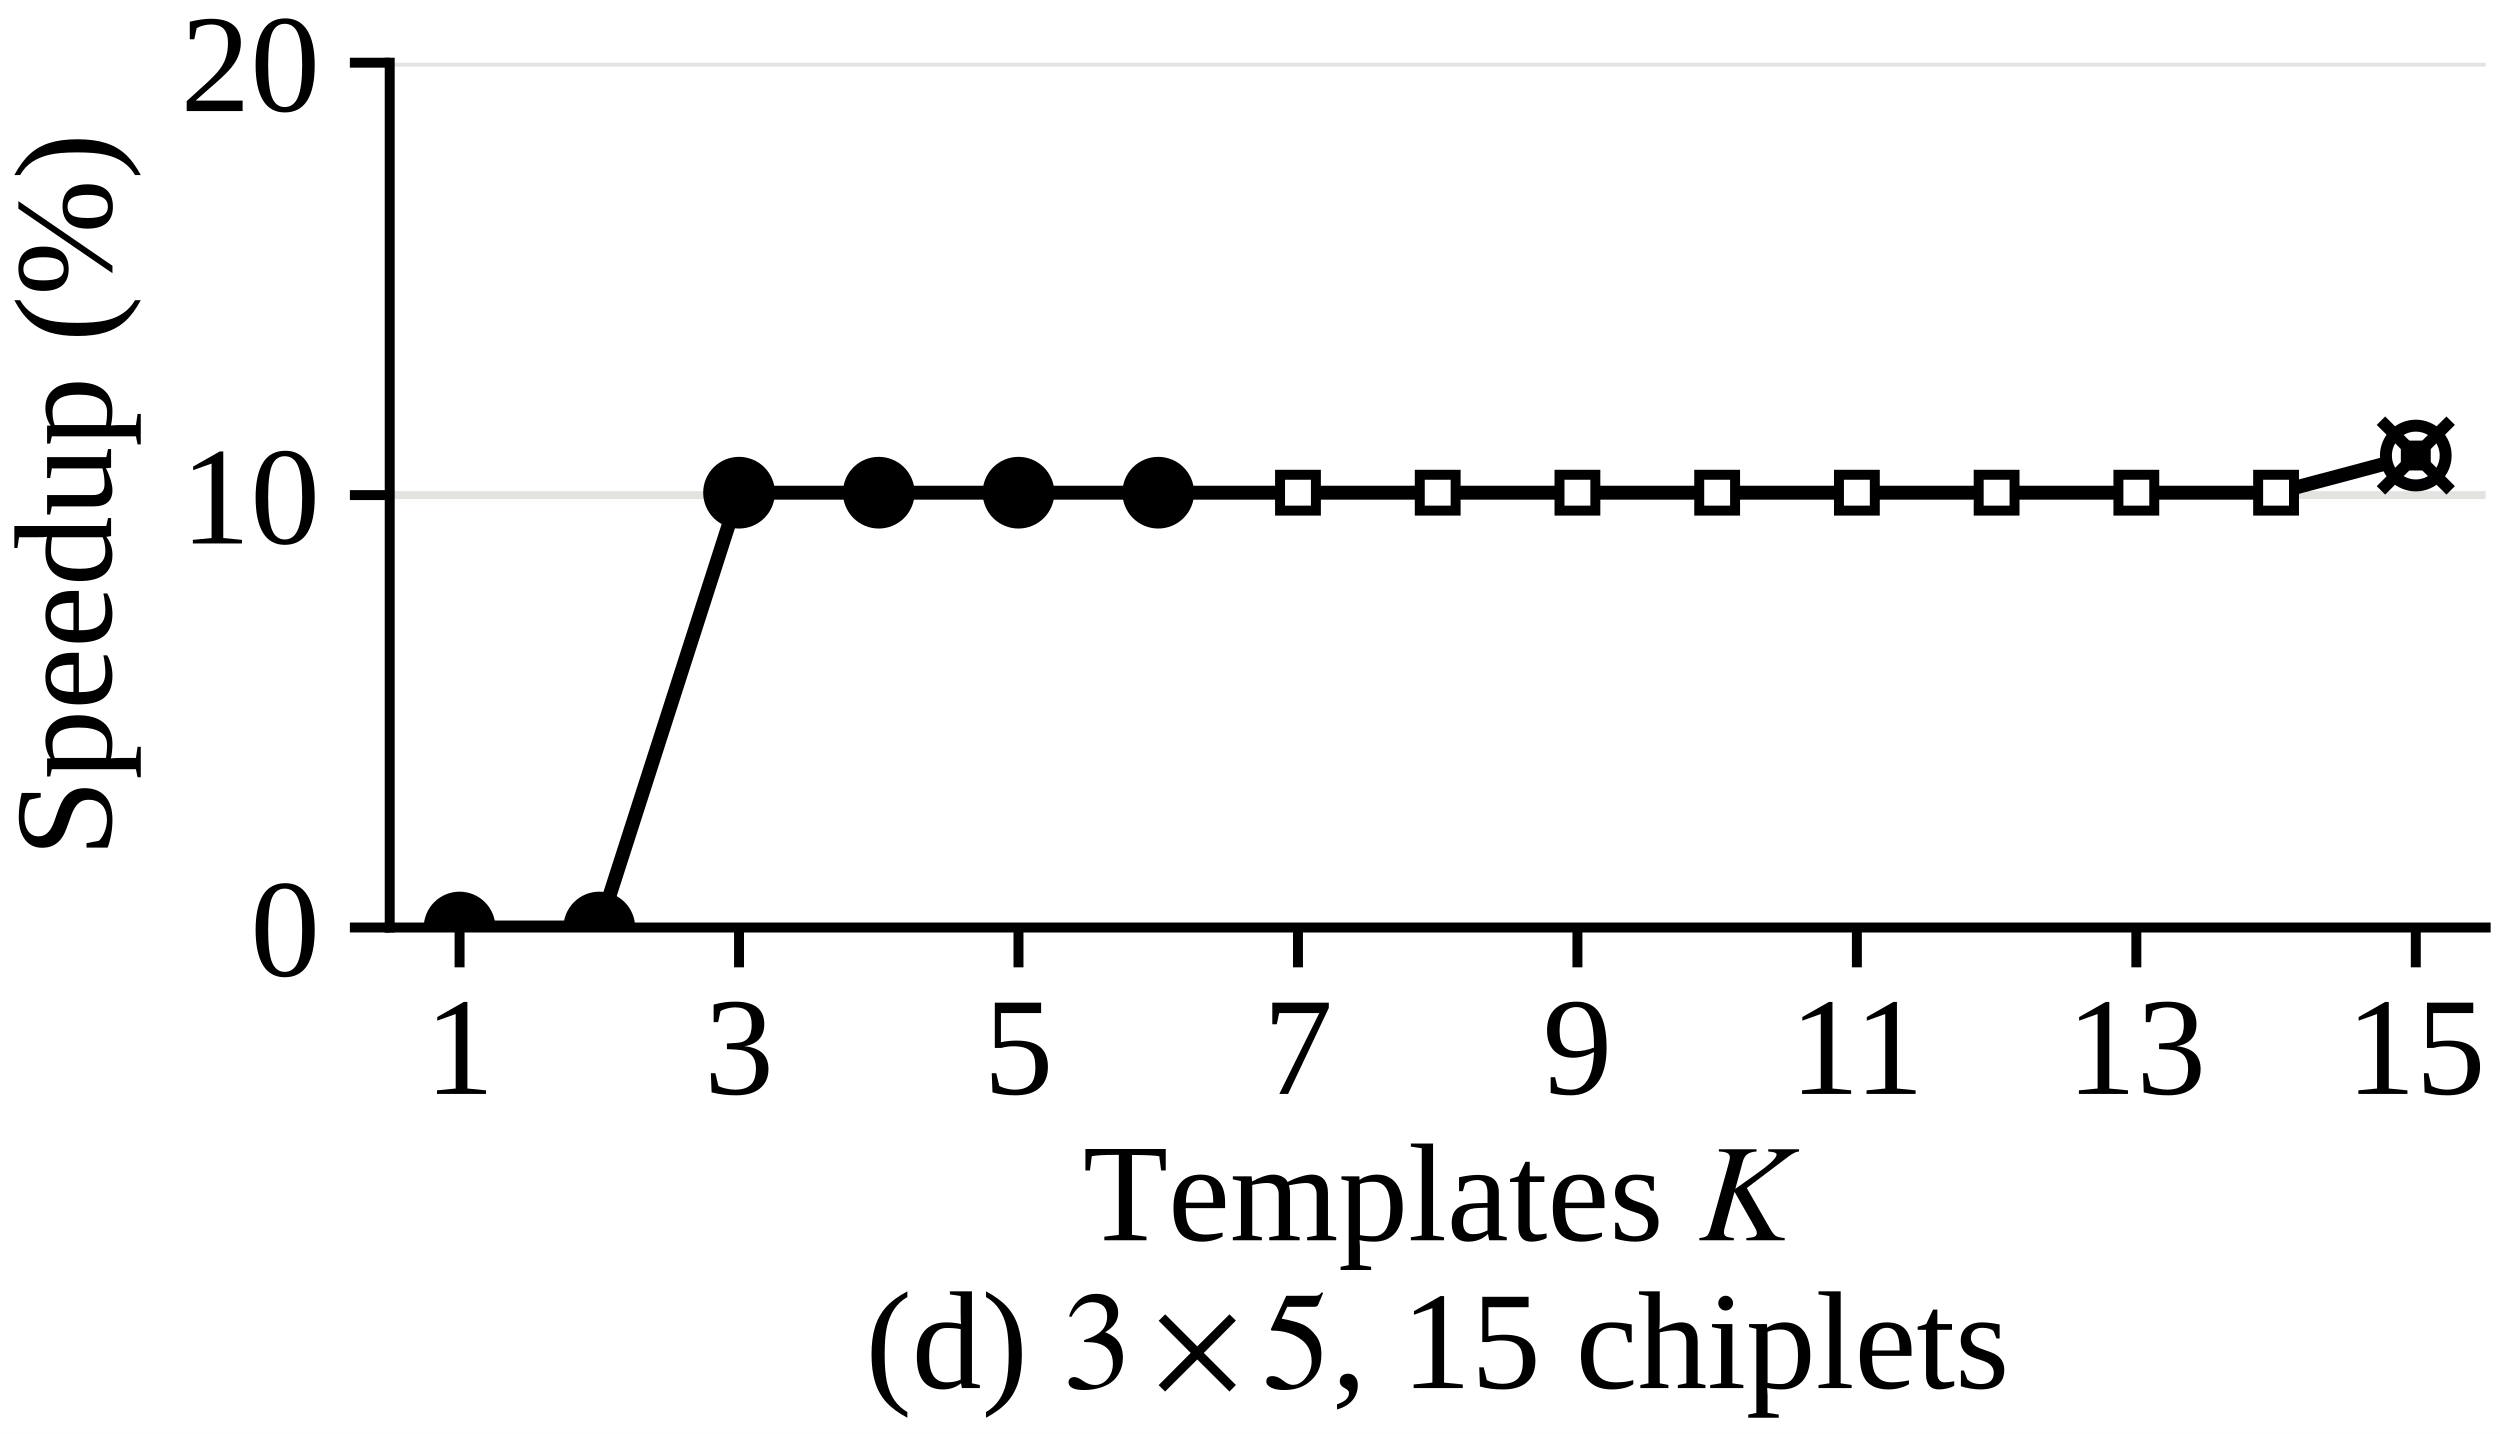
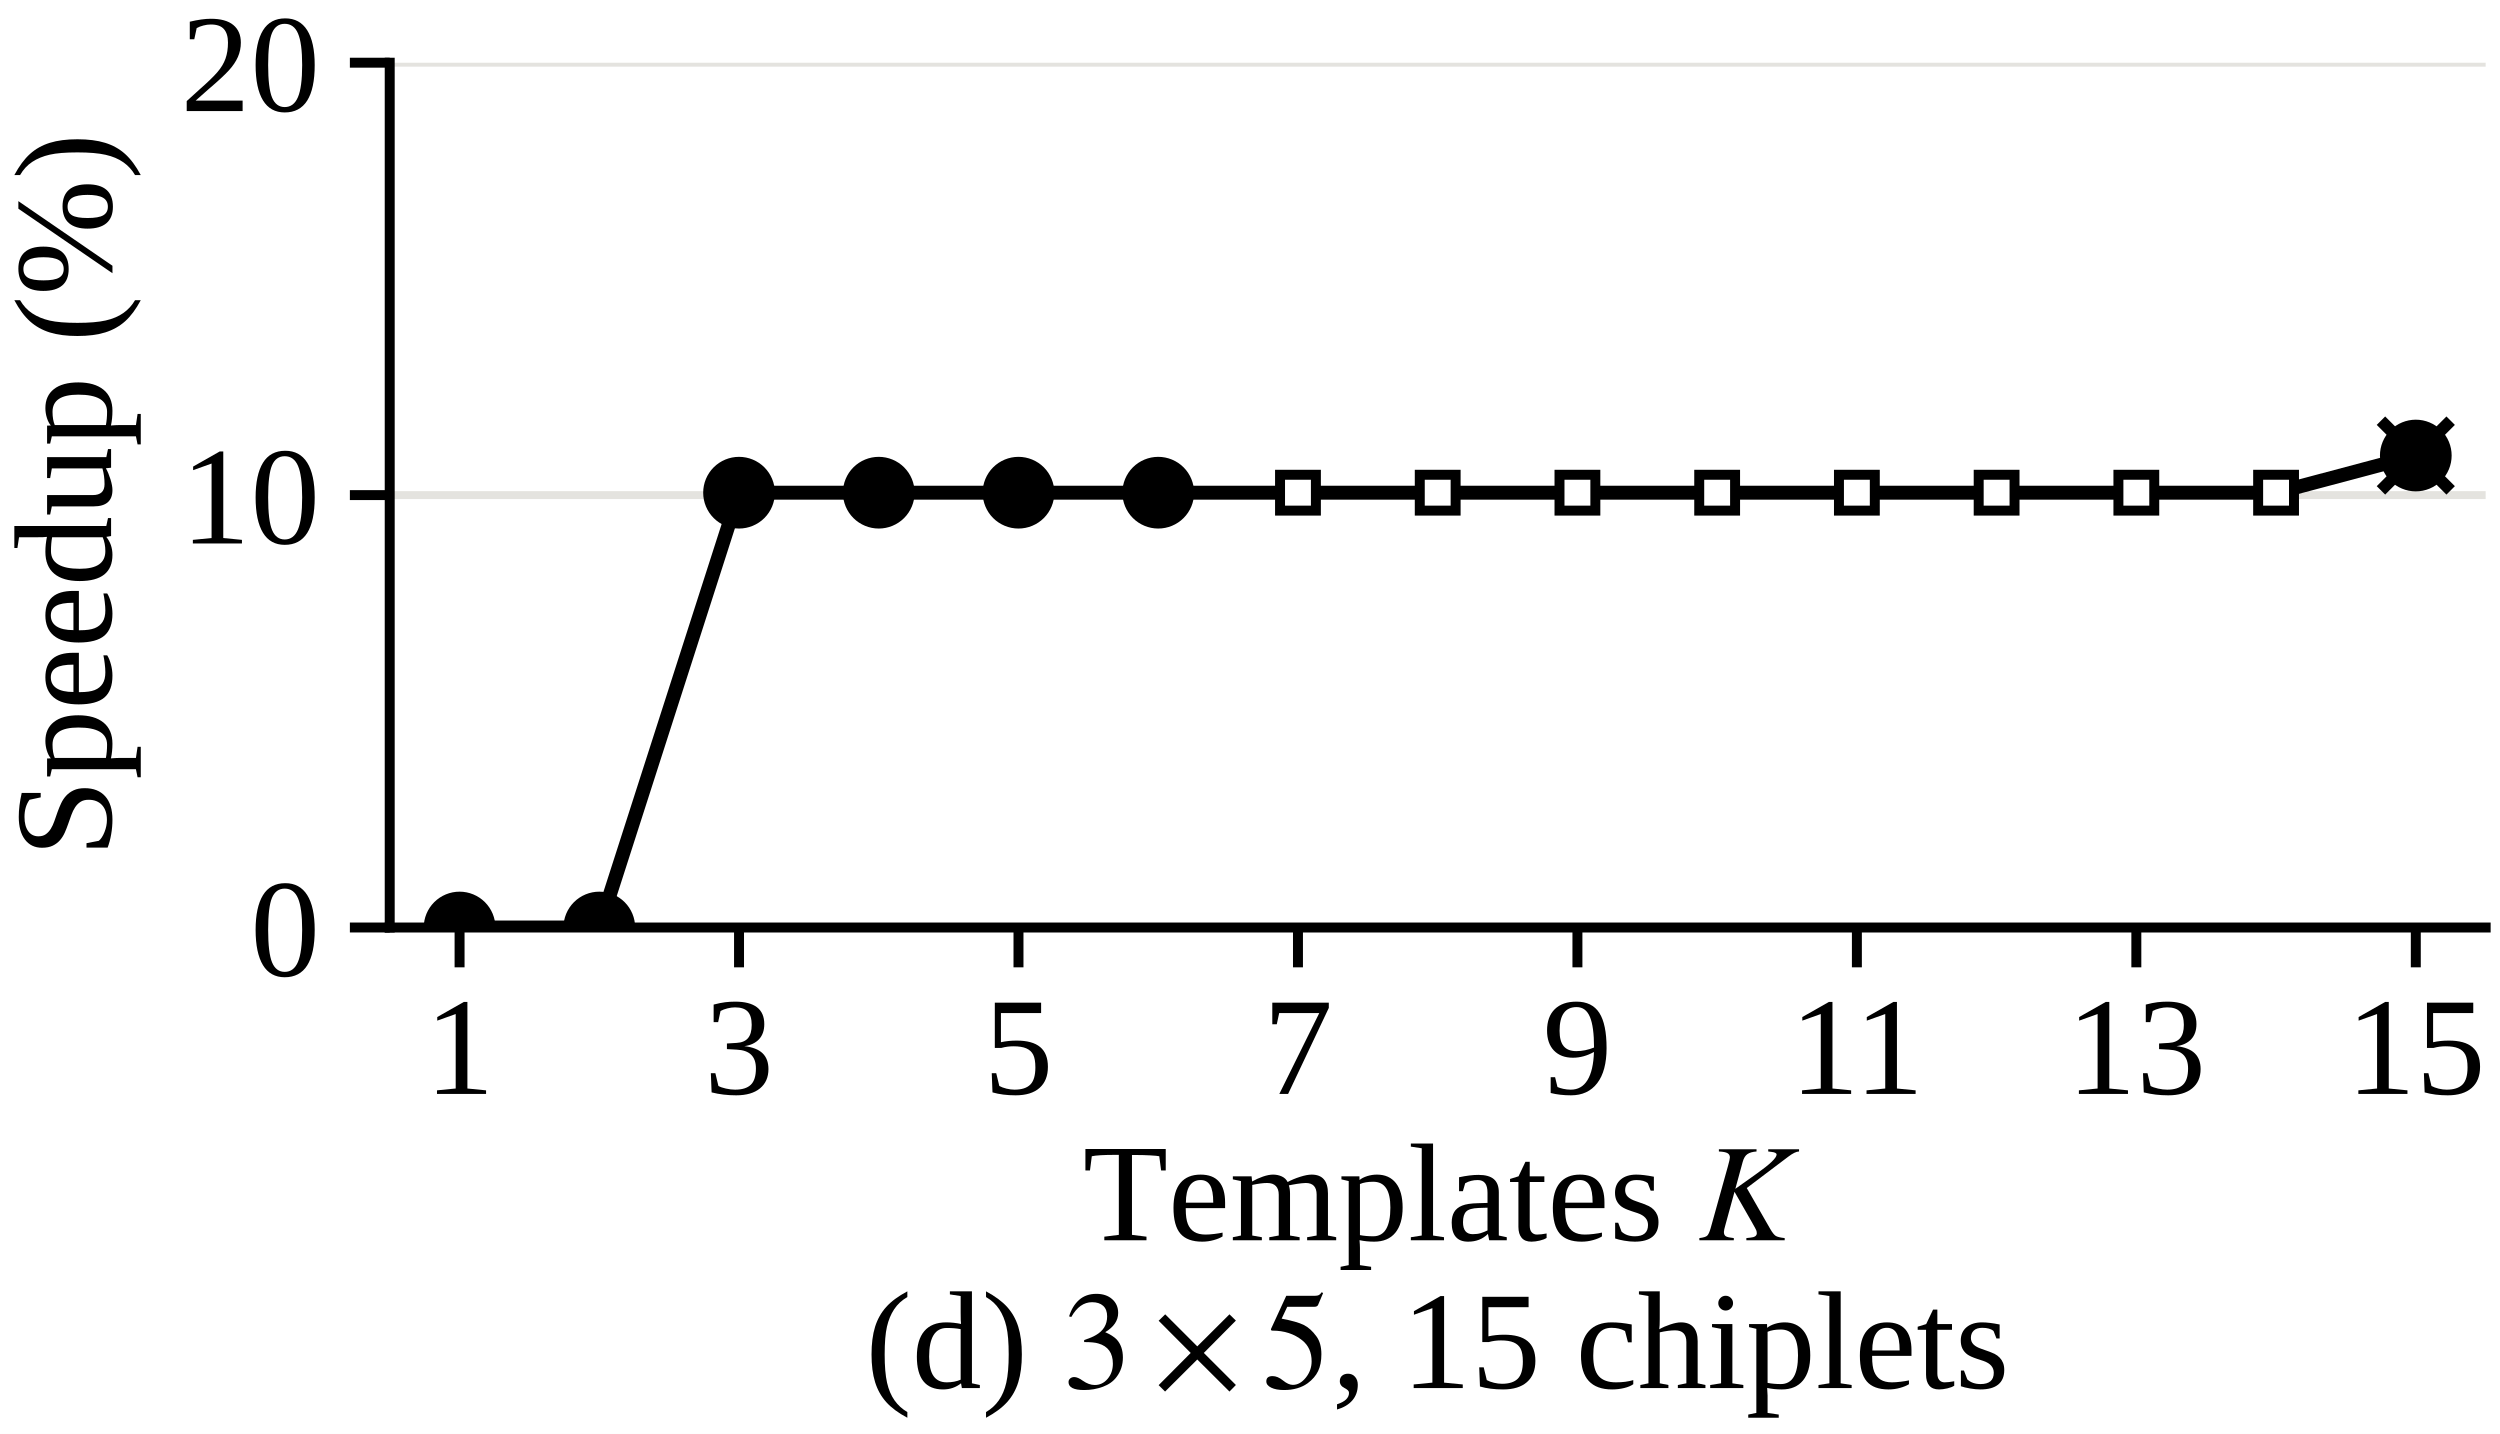
<svg xmlns="http://www.w3.org/2000/svg" xmlns:xlink="http://www.w3.org/1999/xlink" width="125.529pt" height="72pt" viewBox="0 0 125.529 72" version="1.1">
  <defs>
    <style type="text/css">*{stroke-linejoin: round; stroke-linecap: butt}</style>
  </defs>
  <g id="figure_1">
    <g id="patch_1">
      <path d="M 0 72  L 125.529 72  L 125.529 0  L 0 0  z " style="fill: #ffffff" />
    </g>
    <g id="axes_1">
      <g id="patch_2">
        <path d="M 19.568 46.572  L 124.809 46.572  L 124.809 3.149  L 19.568 3.149  z " style="fill: #ffffff" />
      </g>
      <g id="matplotlib.axis_1">
        <g id="xtick_1">
          <g id="line2d_1">
            <defs>
-               <path id="mc2c43d0fb6" d="M 0 0  L 0 2  " style="stroke: #000000; stroke-width: 0.5" />
-             </defs>
-             <g>
-               <use xlink:href="#mc2c43d0fb6" x="23.076" y="46.572" style="stroke: #000000; stroke-width: 0.5" />
+               <path id="m91c47924d1" d="M 0 0  L 0 2  " style="stroke: #000000; stroke-width: 0.5" />
+             </defs>
+             <g>
+               <use xlink:href="#m91c47924d1" x="23.076" y="46.572" style="stroke: #000000; stroke-width: 0.5" />
            </g>
          </g>
          <g id="text_1">
            <g transform="translate(21.32616 54.92922) scale(0.07 -0.07)">
              <defs>
                <path id="LiberationSerif-31" d="M 1959 250  L 2816 166  L 2816 0  L 563 0  L 563 166  L 1422 250  L 1422 3669  L 575 3366  L 575 3531  L 1797 4225  L 1959 4225  L 1959 250  z " transform="scale(0.015625)" />
              </defs>
              <use xlink:href="#LiberationSerif-31" />
            </g>
          </g>
        </g>
        <g id="xtick_2">
          <g id="line2d_2">
            <g>
-               <use xlink:href="#mc2c43d0fb6" x="37.108" y="46.572" style="stroke: #000000; stroke-width: 0.5" />
+               <use xlink:href="#m91c47924d1" x="37.108" y="46.572" style="stroke: #000000; stroke-width: 0.5" />
            </g>
          </g>
          <g id="text_2">
            <g transform="translate(35.35831 54.92922) scale(0.07 -0.07)">
              <defs>
                <path id="LiberationSerif-33" d="M 2950 1141  Q 2950 575 2562 256  Q 2175 -63 1466 -63  Q 872 -63 341 72  L 306 953  L 513 953  L 653 366  Q 775 297 998 247  Q 1222 197 1416 197  Q 1906 197 2140 422  Q 2375 647 2375 1172  Q 2375 1584 2159 1798  Q 1944 2013 1491 2034  L 1044 2059  L 1044 2316  L 1491 2344  Q 1844 2363 2012 2563  Q 2181 2763 2181 3169  Q 2181 3591 1998 3783  Q 1816 3975 1416 3975  Q 1250 3975 1069 3929  Q 888 3884 750 3809  L 641 3297  L 434 3297  L 434 4103  Q 744 4184 969 4211  Q 1194 4238 1416 4238  Q 2759 4238 2759 3206  Q 2759 2772 2520 2514  Q 2281 2256 1844 2194  Q 2413 2128 2681 1867  Q 2950 1606 2950 1141  z " transform="scale(0.015625)" />
              </defs>
              <use xlink:href="#LiberationSerif-33" />
            </g>
          </g>
        </g>
        <g id="xtick_3">
          <g id="line2d_3">
            <g>
-               <use xlink:href="#mc2c43d0fb6" x="51.14" y="46.572" style="stroke: #000000; stroke-width: 0.5" />
+               <use xlink:href="#m91c47924d1" x="51.14" y="46.572" style="stroke: #000000; stroke-width: 0.5" />
            </g>
          </g>
          <g id="text_3">
            <g transform="translate(49.39047 54.92922) scale(0.07 -0.07)">
              <defs>
                <path id="LiberationSerif-35" d="M 1516 2450  Q 2241 2450 2595 2153  Q 2950 1856 2950 1247  Q 2950 616 2565 276  Q 2181 -63 1466 -63  Q 872 -63 406 72  L 372 953  L 578 953  L 719 366  Q 856 291 1048 244  Q 1241 197 1416 197  Q 1909 197 2142 430  Q 2375 663 2375 1216  Q 2375 1603 2275 1801  Q 2175 2000 1956 2094  Q 1738 2188 1369 2188  Q 1084 2188 813 2113  L 513 2113  L 513 4191  L 2638 4191  L 2638 3713  L 794 3713  L 794 2375  Q 1131 2450 1516 2450  z " transform="scale(0.015625)" />
              </defs>
              <use xlink:href="#LiberationSerif-35" />
            </g>
          </g>
        </g>
        <g id="xtick_4">
          <g id="line2d_4">
            <g>
-               <use xlink:href="#mc2c43d0fb6" x="65.173" y="46.572" style="stroke: #000000; stroke-width: 0.5" />
+               <use xlink:href="#m91c47924d1" x="65.173" y="46.572" style="stroke: #000000; stroke-width: 0.5" />
            </g>
          </g>
          <g id="text_4">
            <g transform="translate(63.42262 54.92922) scale(0.07 -0.07)">
              <defs>
                <path id="LiberationSerif-37" d="M 628 3200  L 422 3200  L 422 4191  L 3016 4191  L 3016 3950  L 1147 0  L 744 0  L 2578 3713  L 738 3713  L 628 3200  z " transform="scale(0.015625)" />
              </defs>
              <use xlink:href="#LiberationSerif-37" />
            </g>
          </g>
        </g>
        <g id="xtick_5">
          <g id="line2d_5">
            <g>
-               <use xlink:href="#mc2c43d0fb6" x="79.205" y="46.572" style="stroke: #000000; stroke-width: 0.5" />
+               <use xlink:href="#m91c47924d1" x="79.205" y="46.572" style="stroke: #000000; stroke-width: 0.5" />
            </g>
          </g>
          <g id="text_5">
            <g transform="translate(77.45477 54.92922) scale(0.07 -0.07)">
              <defs>
                <path id="LiberationSerif-39" d="M 206 2913  Q 206 3544 559 3891  Q 913 4238 1556 4238  Q 2272 4238 2605 3722  Q 2938 3206 2938 2106  Q 2938 1053 2509 495  Q 2081 -63 1306 -63  Q 797 -63 372 44  L 372 769  L 575 769  L 684 319  Q 784 272 953 234  Q 1122 197 1294 197  Q 1794 197 2062 636  Q 2331 1075 2359 1928  Q 1884 1663 1394 1663  Q 841 1663 523 1992  Q 206 2322 206 2913  z M 1563 3988  Q 781 3988 781 2900  Q 781 2422 968 2194  Q 1156 1966 1550 1966  Q 1953 1966 2363 2131  Q 2363 3091 2173 3539  Q 1984 3988 1563 3988  z " transform="scale(0.015625)" />
              </defs>
              <use xlink:href="#LiberationSerif-39" />
            </g>
          </g>
        </g>
        <g id="xtick_6">
          <g id="line2d_6">
            <g>
-               <use xlink:href="#mc2c43d0fb6" x="93.237" y="46.572" style="stroke: #000000; stroke-width: 0.5" />
+               <use xlink:href="#m91c47924d1" x="93.237" y="46.572" style="stroke: #000000; stroke-width: 0.5" />
            </g>
          </g>
          <g id="text_6">
            <g transform="translate(89.86817 54.92922) scale(0.07 -0.07)">
              <use xlink:href="#LiberationSerif-31" />
              <use xlink:href="#LiberationSerif-31" x="46.25" />
            </g>
          </g>
        </g>
        <g id="xtick_7">
          <g id="line2d_7">
            <g>
-               <use xlink:href="#mc2c43d0fb6" x="107.269" y="46.572" style="stroke: #000000; stroke-width: 0.5" />
+               <use xlink:href="#m91c47924d1" x="107.269" y="46.572" style="stroke: #000000; stroke-width: 0.5" />
            </g>
          </g>
          <g id="text_7">
            <g transform="translate(103.7691 54.92922) scale(0.07 -0.07)">
              <use xlink:href="#LiberationSerif-31" />
              <use xlink:href="#LiberationSerif-33" x="50" />
            </g>
          </g>
        </g>
        <g id="xtick_8">
          <g id="line2d_8">
            <g>
-               <use xlink:href="#mc2c43d0fb6" x="121.301" y="46.572" style="stroke: #000000; stroke-width: 0.5" />
+               <use xlink:href="#m91c47924d1" x="121.301" y="46.572" style="stroke: #000000; stroke-width: 0.5" />
            </g>
          </g>
          <g id="text_8">
            <g transform="translate(117.8012 54.92922) scale(0.07 -0.07)">
              <use xlink:href="#LiberationSerif-31" />
              <use xlink:href="#LiberationSerif-35" x="50" />
            </g>
          </g>
        </g>
        <g id="text_9">
          <g transform="translate(54.37369 62.32) scale(0.07 -0.07)">
            <defs>
              <path id="LiberationSerif-54" d="M 984 0  L 984 166  L 1650 250  L 1650 3922  L 1491 3922  Q 700 3922 409 3859  L 325 3206  L 116 3206  L 116 4191  L 3803 4191  L 3803 3206  L 3591 3206  L 3506 3859  Q 3413 3881 3097 3898  Q 2781 3916 2406 3916  L 2253 3916  L 2253 250  L 2919 166  L 2919 0  L 984 0  z " transform="scale(0.015625)" />
              <path id="LiberationSerif-65" d="M 813 1478  L 813 1422  Q 813 991 908 752  Q 1003 513 1201 388  Q 1400 263 1722 263  Q 1891 263 2122 291  Q 2353 319 2503 353  L 2503 178  Q 2353 81 2095 9  Q 1838 -63 1569 -63  Q 884 -63 567 306  Q 250 675 250 1491  Q 250 2259 572 2637  Q 894 3016 1491 3016  Q 2619 3016 2619 1734  L 2619 1478  L 813 1478  z M 1491 2766  Q 1166 2766 992 2503  Q 819 2241 819 1728  L 2075 1728  Q 2075 2288 1931 2527  Q 1788 2766 1491 2766  z " transform="scale(0.015625)" />
              <path id="LiberationSerif-6d" d="M 1019 2700  Q 1253 2834 1515 2925  Q 1778 3016 1978 3016  Q 2194 3016 2376 2934  Q 2559 2853 2650 2675  Q 2891 2809 3214 2912  Q 3538 3016 3750 3016  Q 4500 3016 4500 2150  L 4500 219  L 4878 141  L 4878 0  L 3544 0  L 3544 141  L 3981 219  L 3981 2094  Q 3981 2631 3481 2631  Q 3400 2631 3292 2618  Q 3184 2606 3076 2590  Q 2969 2575 2870 2554  Q 2772 2534 2706 2522  Q 2759 2353 2759 2150  L 2759 219  L 3200 141  L 3200 0  L 1806 0  L 1806 141  L 2241 219  L 2241 2094  Q 2241 2353 2108 2492  Q 1975 2631 1709 2631  Q 1434 2631 1025 2541  L 1025 219  L 1466 141  L 1466 0  L 134 0  L 134 141  L 506 219  L 506 2719  L 134 2797  L 134 2938  L 994 2938  L 1019 2700  z " transform="scale(0.015625)" />
              <path id="LiberationSerif-70" d="M 475 2719  L 141 2797  L 141 2938  L 966 2938  L 972 2766  Q 1103 2878 1323 2947  Q 1544 3016 1772 3016  Q 2334 3016 2642 2625  Q 2950 2234 2950 1503  Q 2950 756 2614 346  Q 2278 -63 1644 -63  Q 1291 -63 972 6  Q 991 -219 991 -347  L 991 -1141  L 1503 -1216  L 1503 -1363  L 103 -1363  L 103 -1216  L 475 -1141  L 475 2719  z M 2388 1503  Q 2388 2103 2192 2395  Q 1997 2688 1600 2688  Q 1234 2688 991 2584  L 991 238  Q 1269 184 1600 184  Q 2388 184 2388 1503  z " transform="scale(0.015625)" />
              <path id="LiberationSerif-6c" d="M 1147 219  L 1650 141  L 1650 0  L 128 0  L 128 141  L 628 219  L 628 4225  L 128 4300  L 128 4441  L 1147 4441  L 1147 219  z " transform="scale(0.015625)" />
              <path id="LiberationSerif-61" d="M 1453 3003  Q 1934 3003 2161 2806  Q 2388 2609 2388 2203  L 2388 219  L 2753 141  L 2753 0  L 1947 0  L 1888 294  Q 1531 -63 978 -63  Q 225 -63 225 813  Q 225 1106 339 1298  Q 453 1491 703 1592  Q 953 1694 1428 1703  L 1869 1716  L 1869 2175  Q 1869 2478 1758 2622  Q 1647 2766 1416 2766  Q 1103 2766 844 2619  L 738 2253  L 563 2253  L 563 2894  Q 1069 3003 1453 3003  z M 1869 1497  L 1459 1484  Q 1041 1469 892 1322  Q 744 1175 744 831  Q 744 281 1191 281  Q 1403 281 1558 329  Q 1713 378 1869 453  L 1869 1497  z " transform="scale(0.015625)" />
              <path id="LiberationSerif-74" d="M 1044 -63  Q 744 -63 595 115  Q 447 294 447 616  L 447 2675  L 63 2675  L 63 2816  L 453 2938  L 769 3603  L 966 3603  L 966 2938  L 1638 2938  L 1638 2675  L 966 2675  L 966 672  Q 966 469 1058 366  Q 1150 263 1300 263  Q 1481 263 1741 313  L 1741 109  Q 1631 34 1425 -14  Q 1219 -63 1044 -63  z " transform="scale(0.015625)" />
              <path id="LiberationSerif-73" d="M 2259 825  Q 2259 388 1982 162  Q 1706 -63 1166 -63  Q 947 -63 683 -17  Q 419 28 269 84  L 269 806  L 409 806  L 563 397  Q 797 184 1172 184  Q 1778 184 1778 703  Q 1778 1084 1300 1247  L 1022 1338  Q 706 1441 562 1547  Q 419 1653 341 1808  Q 263 1963 263 2181  Q 263 2569 527 2792  Q 791 3016 1241 3016  Q 1563 3016 2047 2919  L 2047 2278  L 1900 2278  L 1769 2619  Q 1603 2766 1247 2766  Q 994 2766 861 2641  Q 728 2516 728 2303  Q 728 2125 848 2003  Q 969 1881 1213 1800  Q 1672 1644 1812 1572  Q 1953 1500 2051 1395  Q 2150 1291 2204 1156  Q 2259 1022 2259 825  z " transform="scale(0.015625)" />
              <path id="LiberationSerif-20" transform="scale(0.015625)" />
              <path id="STIXGeneral-Italic-4b" d="M 4621 4179  L 4621 4077  Q 4442 4077 4128 3840  L 2221 2400  L 3296 525  Q 3443 269 3552 201  Q 3661 134 3962 102  L 3962 0  L 2202 0  L 2202 102  L 2387 122  Q 2682 147 2682 326  Q 2682 365 2672 409  Q 2662 454 2630 515  Q 2598 576 2579 611  Q 2560 646 2509 736  Q 2458 826 2445 851  L 1658 2227  L 1242 710  Q 1171 467 1171 384  Q 1171 237 1264 182  Q 1357 128 1626 102  L 1626 0  L 45 0  L 45 102  Q 320 134 403 211  Q 486 288 563 557  L 1357 3405  Q 1446 3725 1446 3802  Q 1446 3936 1337 4000  Q 1229 4064 941 4077  L 941 4179  L 2669 4179  L 2669 4077  Q 2400 4058 2253 3958  Q 2106 3859 2035 3603  L 1696 2362  L 2675 3059  Q 3590 3706 3590 3936  Q 3590 4032 3360 4058  L 3206 4077  L 3206 4179  L 4621 4179  z " transform="scale(0.015625)" />
            </defs>
            <use xlink:href="#LiberationSerif-54" transform="translate(0 0.609375)" />
            <use xlink:href="#LiberationSerif-65" transform="translate(61.08398 0.609375)" />
            <use xlink:href="#LiberationSerif-6d" transform="translate(105.4688 0.609375)" />
            <use xlink:href="#LiberationSerif-70" transform="translate(183.252 0.609375)" />
            <use xlink:href="#LiberationSerif-6c" transform="translate(233.252 0.609375)" />
            <use xlink:href="#LiberationSerif-61" transform="translate(261.0352 0.609375)" />
            <use xlink:href="#LiberationSerif-74" transform="translate(305.4199 0.609375)" />
            <use xlink:href="#LiberationSerif-65" transform="translate(333.2031 0.609375)" />
            <use xlink:href="#LiberationSerif-73" transform="translate(377.5879 0.609375)" />
            <use xlink:href="#LiberationSerif-20" transform="translate(416.5039 0.609375)" />
            <use xlink:href="#STIXGeneral-Italic-4b" transform="translate(441.5039 0.609375)" />
          </g>
          <g transform="translate(43.4537 69.74) scale(0.07 -0.07)">
            <defs>
              <path id="LiberationSerif-28" d="M 884 1544  Q 884 731 993 248  Q 1103 -234 1337 -565  Q 1572 -897 1925 -1100  L 1925 -1363  Q 1306 -1034 957 -645  Q 609 -256 445 270  Q 281 797 281 1544  Q 281 2288 443 2811  Q 606 3334 953 3721  Q 1300 4109 1925 4441  L 1925 4178  Q 1544 3959 1319 3617  Q 1094 3275 989 2819  Q 884 2363 884 1544  z " transform="scale(0.015625)" />
              <path id="LiberationSerif-64" d="M 2259 219  Q 1906 -63 1434 -63  Q 231 -63 231 1441  Q 231 2213 572 2614  Q 913 3016 1575 3016  Q 1913 3016 2259 2944  Q 2241 3047 2241 3463  L 2241 4225  L 1747 4300  L 1747 4441  L 2759 4441  L 2759 219  L 3122 141  L 3122 0  L 2297 0  L 2259 219  z M 794 1441  Q 794 847 994 555  Q 1194 263 1606 263  Q 1959 263 2241 384  L 2241 2706  Q 1963 2759 1606 2759  Q 794 2759 794 1441  z " transform="scale(0.015625)" />
              <path id="LiberationSerif-29" d="M 206 -1363  L 206 -1100  Q 559 -897 793 -564  Q 1028 -231 1137 251  Q 1247 734 1247 1544  Q 1247 2363 1142 2819  Q 1038 3275 813 3617  Q 588 3959 206 4178  L 206 4441  Q 831 4106 1178 3720  Q 1525 3334 1687 2811  Q 1850 2288 1850 1544  Q 1850 800 1687 273  Q 1525 -253 1178 -640  Q 831 -1028 206 -1363  z " transform="scale(0.015625)" />
              <path id="STIXGeneral-Regular-33" d="M 390 3264  L 288 3290  Q 435 3770 748 4048  Q 1062 4326 1542 4326  Q 1990 4326 2265 4083  Q 2541 3840 2541 3450  Q 2541 2925 1946 2566  Q 2298 2413 2477 2227  Q 2758 1914 2758 1402  Q 2758 890 2464 506  Q 2246 211 1840 60  Q 1434 -90 979 -90  Q 262 -90 262 275  Q 262 378 339 442  Q 416 506 525 506  Q 685 506 915 339  Q 1197 141 1466 141  Q 1818 141 2058 425  Q 2298 710 2298 1120  Q 2298 1856 1632 2048  Q 1434 2112 979 2112  L 979 2202  Q 1338 2323 1517 2432  Q 2035 2726 2035 3290  Q 2035 3610 1852 3776  Q 1670 3942 1344 3942  Q 768 3942 390 3264  z " transform="scale(0.015625)" />
              <path id="STIXGeneral-Regular-d7" d="M 3821 141  L 3526 -160  L 2048 1312  L 570 -160  L 275 134  L 1747 1613  L 275 3091  L 576 3386  L 2048 1914  L 3526 3386  L 3821 3098  L 2349 1613  L 3821 141  z " transform="scale(0.015625)" />
              <path id="STIXGeneral-Regular-35" d="M 2803 4358  L 2573 3814  Q 2534 3731 2400 3731  L 1158 3731  L 902 3187  Q 1606 3053 1920 2896  Q 2234 2739 2502 2368  Q 2726 2061 2726 1555  Q 2726 1094 2576 780  Q 2426 467 2099 224  Q 1664 -90 1011 -90  Q 646 -90 422 19  Q 198 128 198 307  Q 198 550 486 550  Q 717 550 960 352  Q 1210 147 1414 147  Q 1747 147 2012 480  Q 2278 813 2278 1229  Q 2278 1843 1850 2189  Q 1293 2637 486 2637  Q 410 2637 410 2688  L 416 2720  L 1114 4237  L 2438 4237  Q 2547 4237 2608 4269  Q 2669 4301 2746 4403  L 2803 4358  z " transform="scale(0.015625)" />
              <path id="LiberationSerif-2c" d="M 1197 153  Q 1197 -275 948 -564  Q 700 -853 244 -984  L 244 -744  Q 794 -569 794 -219  Q 794 -156 747 -106  Q 700 -56 584 3  Q 372 113 372 313  Q 372 481 478 570  Q 584 659 750 659  Q 950 659 1073 515  Q 1197 372 1197 153  z " transform="scale(0.015625)" />
              <path id="LiberationSerif-63" d="M 2644 178  Q 2491 66 2222 1  Q 1953 -63 1672 -63  Q 244 -63 244 1491  Q 244 2225 608 2620  Q 972 3016 1650 3016  Q 2072 3016 2572 2919  L 2572 2100  L 2400 2100  L 2266 2619  Q 2006 2766 1644 2766  Q 806 2766 806 1491  Q 806 828 1061 545  Q 1316 263 1850 263  Q 2306 263 2644 366  L 2644 178  z " transform="scale(0.015625)" />
              <path id="LiberationSerif-68" d="M 1019 3169  Q 1019 2844 997 2700  Q 1222 2828 1508 2922  Q 1794 3016 1991 3016  Q 2372 3016 2565 2794  Q 2759 2572 2759 2150  L 2759 219  L 3116 141  L 3116 0  L 1850 0  L 1850 141  L 2241 219  L 2241 2113  Q 2241 2650 1722 2650  Q 1428 2650 1019 2559  L 1019 219  L 1416 141  L 1416 0  L 128 0  L 128 141  L 500 219  L 500 4225  L 63 4300  L 63 4441  L 1019 4441  L 1019 3169  z " transform="scale(0.015625)" />
              <path id="LiberationSerif-69" d="M 1184 3897  Q 1184 3759 1084 3659  Q 984 3559 844 3559  Q 706 3559 606 3659  Q 506 3759 506 3897  Q 506 4038 606 4138  Q 706 4238 844 4238  Q 984 4238 1084 4138  Q 1184 4038 1184 3897  z M 1153 219  L 1656 141  L 1656 0  L 134 0  L 134 141  L 634 219  L 634 2719  L 219 2797  L 219 2938  L 1153 2938  L 1153 219  z " transform="scale(0.015625)" />
            </defs>
            <use xlink:href="#LiberationSerif-28" transform="translate(0 0.609375)" />
            <use xlink:href="#LiberationSerif-64" transform="translate(33.30078 0.609375)" />
            <use xlink:href="#LiberationSerif-29" transform="translate(83.30078 0.609375)" />
            <use xlink:href="#LiberationSerif-20" transform="translate(116.6016 0.609375)" />
            <use xlink:href="#STIXGeneral-Regular-33" transform="translate(141.6016 0.609375)" />
            <use xlink:href="#STIXGeneral-Regular-d7" transform="translate(206.0415 0.609375)" />
            <use xlink:href="#STIXGeneral-Regular-35" transform="translate(284.4815 0.609375)" />
            <use xlink:href="#LiberationSerif-2c" transform="translate(334.4815 0.609375)" />
            <use xlink:href="#LiberationSerif-20" transform="translate(359.4815 0.609375)" />
            <use xlink:href="#LiberationSerif-31" transform="translate(384.4815 0.609375)" />
            <use xlink:href="#LiberationSerif-35" transform="translate(434.4815 0.609375)" />
            <use xlink:href="#LiberationSerif-20" transform="translate(484.4815 0.609375)" />
            <use xlink:href="#LiberationSerif-63" transform="translate(509.4815 0.609375)" />
            <use xlink:href="#LiberationSerif-68" transform="translate(553.8663 0.609375)" />
            <use xlink:href="#LiberationSerif-69" transform="translate(603.8663 0.609375)" />
            <use xlink:href="#LiberationSerif-70" transform="translate(631.6495 0.609375)" />
            <use xlink:href="#LiberationSerif-6c" transform="translate(681.6495 0.609375)" />
            <use xlink:href="#LiberationSerif-65" transform="translate(709.4327 0.609375)" />
            <use xlink:href="#LiberationSerif-74" transform="translate(753.8174 0.609375)" />
            <use xlink:href="#LiberationSerif-73" transform="translate(781.6006 0.609375)" />
          </g>
        </g>
      </g>
      <g id="matplotlib.axis_2">
        <g id="ytick_1">
          <g id="line2d_9">
-             <path d="M 19.568 46.572  L 124.809 46.572  " clip-path="url(#p59dd8fb310)" style="fill: none; stroke: #e4e3df; stroke-width: 0.4; stroke-linecap: square" />
+             <path d="M 19.568 46.572  L 124.809 46.572  " clip-path="url(#p1f7036c309)" style="fill: none; stroke: #e4e3df; stroke-width: 0.4; stroke-linecap: square" />
          </g>
          <g id="line2d_10">
            <defs>
-               <path id="m18c9134022" d="M 0 0  L -2 0  " style="stroke: #000000; stroke-width: 0.5" />
-             </defs>
-             <g>
-               <use xlink:href="#m18c9134022" x="19.568" y="46.572" style="stroke: #000000; stroke-width: 0.5" />
+               <path id="ma7923b0b73" d="M 0 0  L -2 0  " style="stroke: #000000; stroke-width: 0.5" />
+             </defs>
+             <g>
+               <use xlink:href="#ma7923b0b73" x="19.568" y="46.572" style="stroke: #000000; stroke-width: 0.5" />
            </g>
          </g>
          <g id="text_10">
            <g transform="translate(12.56813 49.00055) scale(0.07 -0.07)">
              <defs>
                <path id="LiberationSerif-30" d="M 2956 2113  Q 2956 -63 1581 -63  Q 919 -63 581 493  Q 244 1050 244 2113  Q 244 3153 581 3704  Q 919 4256 1606 4256  Q 2269 4256 2612 3711  Q 2956 3166 2956 2113  z M 2381 2113  Q 2381 3119 2190 3562  Q 2000 4006 1581 4006  Q 1175 4006 997 3587  Q 819 3169 819 2113  Q 819 1050 1000 617  Q 1181 184 1581 184  Q 1994 184 2187 639  Q 2381 1094 2381 2113  z " transform="scale(0.015625)" />
              </defs>
              <use xlink:href="#LiberationSerif-30" />
            </g>
          </g>
        </g>
        <g id="ytick_2">
          <g id="line2d_11">
-             <path d="M 19.568 24.86  L 124.809 24.86  " clip-path="url(#p59dd8fb310)" style="fill: none; stroke: #e4e3df; stroke-width: 0.4; stroke-linecap: square" />
+             <path d="M 19.568 24.86  L 124.809 24.86  " clip-path="url(#p1f7036c309)" style="fill: none; stroke: #e4e3df; stroke-width: 0.4; stroke-linecap: square" />
          </g>
          <g id="line2d_12">
            <g>
-               <use xlink:href="#m18c9134022" x="19.568" y="24.86" style="stroke: #000000; stroke-width: 0.5" />
+               <use xlink:href="#ma7923b0b73" x="19.568" y="24.86" style="stroke: #000000; stroke-width: 0.5" />
            </g>
          </g>
          <g id="text_11">
            <g transform="translate(9.068125 27.28894) scale(0.07 -0.07)">
              <use xlink:href="#LiberationSerif-31" />
              <use xlink:href="#LiberationSerif-30" x="50" />
            </g>
          </g>
        </g>
        <g id="ytick_3">
          <g id="line2d_13">
-             <path d="M 19.568 3.149  L 124.809 3.149  " clip-path="url(#p59dd8fb310)" style="fill: none; stroke: #e4e3df; stroke-width: 0.4; stroke-linecap: square" />
+             <path d="M 19.568 3.149  L 124.809 3.149  " clip-path="url(#p1f7036c309)" style="fill: none; stroke: #e4e3df; stroke-width: 0.4; stroke-linecap: square" />
          </g>
          <g id="line2d_14">
            <g>
-               <use xlink:href="#m18c9134022" x="19.568" y="3.149" style="stroke: #000000; stroke-width: 0.5" />
+               <use xlink:href="#ma7923b0b73" x="19.568" y="3.149" style="stroke: #000000; stroke-width: 0.5" />
            </g>
          </g>
          <g id="text_12">
            <g transform="translate(9.068125 5.577344) scale(0.07 -0.07)">
              <defs>
                <path id="LiberationSerif-32" d="M 2847 0  L 281 0  L 281 459  L 863 988  Q 1422 1478 1684 1781  Q 1947 2084 2061 2406  Q 2175 2728 2175 3144  Q 2175 3550 1990 3762  Q 1806 3975 1388 3975  Q 1222 3975 1047 3929  Q 872 3884 738 3809  L 628 3297  L 422 3297  L 422 4103  Q 991 4238 1388 4238  Q 2075 4238 2420 3952  Q 2766 3666 2766 3144  Q 2766 2794 2630 2483  Q 2494 2172 2212 1864  Q 1931 1556 1281 1003  Q 1003 766 691 481  L 2847 481  L 2847 0  z " transform="scale(0.015625)" />
              </defs>
              <use xlink:href="#LiberationSerif-32" />
              <use xlink:href="#LiberationSerif-30" x="50" />
            </g>
          </g>
        </g>
        <g id="text_13">
          <g transform="translate(5.577344 43.03512) rotate(-90) scale(0.07 -0.07)">
            <defs>
              <path id="LiberationSerif-53" d="M 434 1128  L 638 1128  L 747 563  Q 863 416 1145 303  Q 1428 191 1703 191  Q 2141 191 2386 414  Q 2631 638 2631 1031  Q 2631 1256 2536 1403  Q 2441 1550 2286 1651  Q 2131 1753 1934 1823  Q 1738 1894 1530 1966  Q 1322 2038 1125 2125  Q 928 2213 773 2347  Q 619 2481 523 2679  Q 428 2878 428 3169  Q 428 3669 803 3953  Q 1178 4238 1844 4238  Q 2350 4238 2944 4103  L 2944 3231  L 2741 3231  L 2631 3744  Q 2313 3975 1844 3975  Q 1425 3975 1189 3804  Q 953 3634 953 3334  Q 953 3131 1048 2997  Q 1144 2863 1298 2767  Q 1453 2672 1651 2603  Q 1850 2534 2058 2461  Q 2266 2388 2464 2295  Q 2663 2203 2817 2061  Q 2972 1919 3067 1714  Q 3163 1509 3163 1209  Q 3163 603 2791 270  Q 2419 -63 1719 -63  Q 1381 -63 1040 -3  Q 700 56 434 159  L 434 1128  z " transform="scale(0.015625)" />
              <path id="LiberationSerif-75" d="M 978 838  Q 978 300 1478 300  Q 1866 300 2203 397  L 2203 2719  L 1759 2797  L 1759 2938  L 2719 2938  L 2719 219  L 3091 141  L 3091 0  L 2234 0  L 2209 238  Q 1988 116 1697 26  Q 1406 -63 1209 -63  Q 459 -63 459 800  L 459 2719  L 84 2797  L 84 2938  L 978 2938  L 978 838  z " transform="scale(0.015625)" />
              <path id="LiberationSerif-25" d="M 1375 -63  L 1031 -63  L 3994 4256  L 4341 4256  L 1375 -63  z M 2253 3109  Q 2253 1947 1222 1947  Q 719 1947 469 2244  Q 219 2541 219 3109  Q 219 4256 1241 4256  Q 1738 4256 1995 3968  Q 2253 3681 2253 3109  z M 1766 3109  Q 1766 3584 1636 3804  Q 1506 4025 1222 4025  Q 950 4025 826 3817  Q 703 3609 703 3109  Q 703 2597 828 2386  Q 953 2175 1222 2175  Q 1503 2175 1634 2398  Q 1766 2622 1766 3109  z M 5113 1081  Q 5113 -84 4084 -84  Q 3581 -84 3329 212  Q 3078 509 3078 1081  Q 3078 1638 3331 1933  Q 3584 2228 4103 2228  Q 4600 2228 4856 1940  Q 5113 1653 5113 1081  z M 4628 1081  Q 4628 1556 4498 1776  Q 4369 1997 4084 1997  Q 3813 1997 3689 1789  Q 3566 1581 3566 1081  Q 3566 569 3691 358  Q 3816 147 4084 147  Q 4366 147 4497 370  Q 4628 594 4628 1081  z " transform="scale(0.015625)" />
            </defs>
            <use xlink:href="#LiberationSerif-53" />
            <use xlink:href="#LiberationSerif-70" x="55.615" />
            <use xlink:href="#LiberationSerif-65" x="105.615" />
            <use xlink:href="#LiberationSerif-65" x="150" />
            <use xlink:href="#LiberationSerif-64" x="194.385" />
            <use xlink:href="#LiberationSerif-75" x="244.385" />
            <use xlink:href="#LiberationSerif-70" x="294.385" />
            <use xlink:href="#LiberationSerif-20" x="344.385" />
            <use xlink:href="#LiberationSerif-28" x="369.385" />
            <use xlink:href="#LiberationSerif-25" x="402.686" />
            <use xlink:href="#LiberationSerif-29" x="485.986" />
          </g>
        </g>
      </g>
      <g id="line2d_15">
-         <path d="M 23.076 46.572  L 30.092 46.572  L 37.108 24.739  L 44.124 24.739  L 51.14 24.739  L 58.157 24.739  L 65.173 24.739  L 72.189 24.739  L 79.205 24.739  L 86.221 24.739  L 93.237 24.739  L 100.253 24.739  L 107.269 24.739  L 114.285 24.739  L 121.301 22.873  " clip-path="url(#p59dd8fb310)" style="fill: none; stroke: #000000; stroke-width: 0.7; stroke-linecap: square" />
+         <path d="M 23.076 46.572  L 30.092 46.572  L 37.108 24.739  L 44.124 24.739  L 51.14 24.739  L 58.157 24.739  L 65.173 24.739  L 72.189 24.739  L 79.205 24.739  L 86.221 24.739  L 93.237 24.739  L 100.253 24.739  L 107.269 24.739  L 114.285 24.739  L 121.301 22.873  " clip-path="url(#p1f7036c309)" style="fill: none; stroke: #000000; stroke-width: 0.7; stroke-linecap: square" />
      </g>
      <g id="patch_3">
        <path d="M 19.568 46.572  L 19.568 3.149  " style="fill: none; stroke: #000000; stroke-width: 0.5; stroke-linejoin: miter; stroke-linecap: square" />
      </g>
      <g id="patch_4">
        <path d="M 19.568 46.572  L 124.809 46.572  " style="fill: none; stroke: #000000; stroke-width: 0.5; stroke-linejoin: miter; stroke-linecap: square" />
      </g>
      <g id="line2d_16">
-         <path d="M 23.076 46.572  " clip-path="url(#p59dd8fb310)" style="fill: none; stroke: #000000; stroke-width: 1.5; stroke-linecap: square" />
+         <path d="M 23.076 46.572  " clip-path="url(#p1f7036c309)" style="fill: none; stroke: #000000; stroke-width: 1.5; stroke-linecap: square" />
        <defs>
-           <path id="m77370a1f6d" d="M 0 1.5  C 0.398 1.5 0.779 1.342 1.061 1.061  C 1.342 0.779 1.5 0.398 1.5 0  C 1.5 -0.398 1.342 -0.779 1.061 -1.061  C 0.779 -1.342 0.398 -1.5 0 -1.5  C -0.398 -1.5 -0.779 -1.342 -1.061 -1.061  C -1.342 -0.779 -1.5 -0.398 -1.5 0  C -1.5 0.398 -1.342 0.779 -1.061 1.061  C -0.779 1.342 -0.398 1.5 0 1.5  z " style="stroke: #000000; stroke-width: 0.6" />
+           <path id="m1b6b57f3ec" d="M 0 1.5  C 0.398 1.5 0.779 1.342 1.061 1.061  C 1.342 0.779 1.5 0.398 1.5 0  C 1.5 -0.398 1.342 -0.779 1.061 -1.061  C 0.779 -1.342 0.398 -1.5 0 -1.5  C -0.398 -1.5 -0.779 -1.342 -1.061 -1.061  C -1.342 -0.779 -1.5 -0.398 -1.5 0  C -1.5 0.398 -1.342 0.779 -1.061 1.061  C -0.779 1.342 -0.398 1.5 0 1.5  z " style="stroke: #000000; stroke-width: 0.6" />
        </defs>
-         <g clip-path="url(#p59dd8fb310)">
-           <use xlink:href="#m77370a1f6d" x="23.076" y="46.572" style="stroke: #000000; stroke-width: 0.6" />
+         <g clip-path="url(#p1f7036c309)">
+           <use xlink:href="#m1b6b57f3ec" x="23.076" y="46.572" style="stroke: #000000; stroke-width: 0.6" />
        </g>
      </g>
      <g id="line2d_17">
-         <path d="M 30.092 46.572  " clip-path="url(#p59dd8fb310)" style="fill: none; stroke: #000000; stroke-width: 1.5; stroke-linecap: square" />
-         <g clip-path="url(#p59dd8fb310)">
-           <use xlink:href="#m77370a1f6d" x="30.092" y="46.572" style="stroke: #000000; stroke-width: 0.6" />
+         <path d="M 30.092 46.572  " clip-path="url(#p1f7036c309)" style="fill: none; stroke: #000000; stroke-width: 1.5; stroke-linecap: square" />
+         <g clip-path="url(#p1f7036c309)">
+           <use xlink:href="#m1b6b57f3ec" x="30.092" y="46.572" style="stroke: #000000; stroke-width: 0.6" />
        </g>
      </g>
      <g id="line2d_18">
-         <path d="M 37.108 24.739  " clip-path="url(#p59dd8fb310)" style="fill: none; stroke: #000000; stroke-width: 1.5; stroke-linecap: square" />
-         <g clip-path="url(#p59dd8fb310)">
-           <use xlink:href="#m77370a1f6d" x="37.108" y="24.739" style="stroke: #000000; stroke-width: 0.6" />
+         <path d="M 37.108 24.739  " clip-path="url(#p1f7036c309)" style="fill: none; stroke: #000000; stroke-width: 1.5; stroke-linecap: square" />
+         <g clip-path="url(#p1f7036c309)">
+           <use xlink:href="#m1b6b57f3ec" x="37.108" y="24.739" style="stroke: #000000; stroke-width: 0.6" />
        </g>
      </g>
      <g id="line2d_19">
-         <path d="M 44.124 24.739  " clip-path="url(#p59dd8fb310)" style="fill: none; stroke: #000000; stroke-width: 1.5; stroke-linecap: square" />
-         <g clip-path="url(#p59dd8fb310)">
-           <use xlink:href="#m77370a1f6d" x="44.124" y="24.739" style="stroke: #000000; stroke-width: 0.6" />
+         <path d="M 44.124 24.739  " clip-path="url(#p1f7036c309)" style="fill: none; stroke: #000000; stroke-width: 1.5; stroke-linecap: square" />
+         <g clip-path="url(#p1f7036c309)">
+           <use xlink:href="#m1b6b57f3ec" x="44.124" y="24.739" style="stroke: #000000; stroke-width: 0.6" />
        </g>
      </g>
      <g id="line2d_20">
-         <path d="M 51.14 24.739  " clip-path="url(#p59dd8fb310)" style="fill: none; stroke: #000000; stroke-width: 1.5; stroke-linecap: square" />
-         <g clip-path="url(#p59dd8fb310)">
-           <use xlink:href="#m77370a1f6d" x="51.14" y="24.739" style="stroke: #000000; stroke-width: 0.6" />
+         <path d="M 51.14 24.739  " clip-path="url(#p1f7036c309)" style="fill: none; stroke: #000000; stroke-width: 1.5; stroke-linecap: square" />
+         <g clip-path="url(#p1f7036c309)">
+           <use xlink:href="#m1b6b57f3ec" x="51.14" y="24.739" style="stroke: #000000; stroke-width: 0.6" />
        </g>
      </g>
      <g id="line2d_21">
-         <path d="M 58.157 24.739  " clip-path="url(#p59dd8fb310)" style="fill: none; stroke: #000000; stroke-width: 1.5; stroke-linecap: square" />
-         <g clip-path="url(#p59dd8fb310)">
-           <use xlink:href="#m77370a1f6d" x="58.157" y="24.739" style="stroke: #000000; stroke-width: 0.6" />
+         <path d="M 58.157 24.739  " clip-path="url(#p1f7036c309)" style="fill: none; stroke: #000000; stroke-width: 1.5; stroke-linecap: square" />
+         <g clip-path="url(#p1f7036c309)">
+           <use xlink:href="#m1b6b57f3ec" x="58.157" y="24.739" style="stroke: #000000; stroke-width: 0.6" />
        </g>
      </g>
      <g id="line2d_22">
-         <path d="M 65.173 24.739  " clip-path="url(#p59dd8fb310)" style="fill: none; stroke: #000000; stroke-width: 1.5; stroke-linecap: square" />
+         <path d="M 65.173 24.739  " clip-path="url(#p1f7036c309)" style="fill: none; stroke: #000000; stroke-width: 1.5; stroke-linecap: square" />
        <defs>
-           <path id="m3d4b9984fb" d="M -0.9 0.9  L 0.9 0.9  L 0.9 -0.9  L -0.9 -0.9  z " style="stroke: #000000; stroke-width: 0.5; stroke-linejoin: miter" />
+           <path id="m613702a5b8" d="M -0.9 0.9  L 0.9 0.9  L 0.9 -0.9  L -0.9 -0.9  z " style="stroke: #000000; stroke-width: 0.5; stroke-linejoin: miter" />
        </defs>
-         <g clip-path="url(#p59dd8fb310)">
-           <use xlink:href="#m3d4b9984fb" x="65.173" y="24.739" style="fill: #ffffff; stroke: #000000; stroke-width: 0.5; stroke-linejoin: miter" />
+         <g clip-path="url(#p1f7036c309)">
+           <use xlink:href="#m613702a5b8" x="65.173" y="24.739" style="fill: #ffffff; stroke: #000000; stroke-width: 0.5; stroke-linejoin: miter" />
        </g>
      </g>
      <g id="line2d_23">
-         <path d="M 72.189 24.739  " clip-path="url(#p59dd8fb310)" style="fill: none; stroke: #000000; stroke-width: 1.5; stroke-linecap: square" />
-         <g clip-path="url(#p59dd8fb310)">
-           <use xlink:href="#m3d4b9984fb" x="72.189" y="24.739" style="fill: #ffffff; stroke: #000000; stroke-width: 0.5; stroke-linejoin: miter" />
+         <path d="M 72.189 24.739  " clip-path="url(#p1f7036c309)" style="fill: none; stroke: #000000; stroke-width: 1.5; stroke-linecap: square" />
+         <g clip-path="url(#p1f7036c309)">
+           <use xlink:href="#m613702a5b8" x="72.189" y="24.739" style="fill: #ffffff; stroke: #000000; stroke-width: 0.5; stroke-linejoin: miter" />
        </g>
      </g>
      <g id="line2d_24">
-         <path d="M 79.205 24.739  " clip-path="url(#p59dd8fb310)" style="fill: none; stroke: #000000; stroke-width: 1.5; stroke-linecap: square" />
-         <g clip-path="url(#p59dd8fb310)">
-           <use xlink:href="#m3d4b9984fb" x="79.205" y="24.739" style="fill: #ffffff; stroke: #000000; stroke-width: 0.5; stroke-linejoin: miter" />
+         <path d="M 79.205 24.739  " clip-path="url(#p1f7036c309)" style="fill: none; stroke: #000000; stroke-width: 1.5; stroke-linecap: square" />
+         <g clip-path="url(#p1f7036c309)">
+           <use xlink:href="#m613702a5b8" x="79.205" y="24.739" style="fill: #ffffff; stroke: #000000; stroke-width: 0.5; stroke-linejoin: miter" />
        </g>
      </g>
      <g id="line2d_25">
-         <path d="M 86.221 24.739  " clip-path="url(#p59dd8fb310)" style="fill: none; stroke: #000000; stroke-width: 1.5; stroke-linecap: square" />
-         <g clip-path="url(#p59dd8fb310)">
-           <use xlink:href="#m3d4b9984fb" x="86.221" y="24.739" style="fill: #ffffff; stroke: #000000; stroke-width: 0.5; stroke-linejoin: miter" />
+         <path d="M 86.221 24.739  " clip-path="url(#p1f7036c309)" style="fill: none; stroke: #000000; stroke-width: 1.5; stroke-linecap: square" />
+         <g clip-path="url(#p1f7036c309)">
+           <use xlink:href="#m613702a5b8" x="86.221" y="24.739" style="fill: #ffffff; stroke: #000000; stroke-width: 0.5; stroke-linejoin: miter" />
        </g>
      </g>
      <g id="line2d_26">
-         <path d="M 93.237 24.739  " clip-path="url(#p59dd8fb310)" style="fill: none; stroke: #000000; stroke-width: 1.5; stroke-linecap: square" />
-         <g clip-path="url(#p59dd8fb310)">
-           <use xlink:href="#m3d4b9984fb" x="93.237" y="24.739" style="fill: #ffffff; stroke: #000000; stroke-width: 0.5; stroke-linejoin: miter" />
+         <path d="M 93.237 24.739  " clip-path="url(#p1f7036c309)" style="fill: none; stroke: #000000; stroke-width: 1.5; stroke-linecap: square" />
+         <g clip-path="url(#p1f7036c309)">
+           <use xlink:href="#m613702a5b8" x="93.237" y="24.739" style="fill: #ffffff; stroke: #000000; stroke-width: 0.5; stroke-linejoin: miter" />
        </g>
      </g>
      <g id="line2d_27">
-         <path d="M 100.253 24.739  " clip-path="url(#p59dd8fb310)" style="fill: none; stroke: #000000; stroke-width: 1.5; stroke-linecap: square" />
-         <g clip-path="url(#p59dd8fb310)">
-           <use xlink:href="#m3d4b9984fb" x="100.253" y="24.739" style="fill: #ffffff; stroke: #000000; stroke-width: 0.5; stroke-linejoin: miter" />
+         <path d="M 100.253 24.739  " clip-path="url(#p1f7036c309)" style="fill: none; stroke: #000000; stroke-width: 1.5; stroke-linecap: square" />
+         <g clip-path="url(#p1f7036c309)">
+           <use xlink:href="#m613702a5b8" x="100.253" y="24.739" style="fill: #ffffff; stroke: #000000; stroke-width: 0.5; stroke-linejoin: miter" />
        </g>
      </g>
      <g id="line2d_28">
-         <path d="M 107.269 24.739  " clip-path="url(#p59dd8fb310)" style="fill: none; stroke: #000000; stroke-width: 1.5; stroke-linecap: square" />
-         <g clip-path="url(#p59dd8fb310)">
-           <use xlink:href="#m3d4b9984fb" x="107.269" y="24.739" style="fill: #ffffff; stroke: #000000; stroke-width: 0.5; stroke-linejoin: miter" />
+         <path d="M 107.269 24.739  " clip-path="url(#p1f7036c309)" style="fill: none; stroke: #000000; stroke-width: 1.5; stroke-linecap: square" />
+         <g clip-path="url(#p1f7036c309)">
+           <use xlink:href="#m613702a5b8" x="107.269" y="24.739" style="fill: #ffffff; stroke: #000000; stroke-width: 0.5; stroke-linejoin: miter" />
        </g>
      </g>
      <g id="line2d_29">
-         <path d="M 114.285 24.739  " clip-path="url(#p59dd8fb310)" style="fill: none; stroke: #000000; stroke-width: 1.5; stroke-linecap: square" />
-         <g clip-path="url(#p59dd8fb310)">
-           <use xlink:href="#m3d4b9984fb" x="114.285" y="24.739" style="fill: #ffffff; stroke: #000000; stroke-width: 0.5; stroke-linejoin: miter" />
+         <path d="M 114.285 24.739  " clip-path="url(#p1f7036c309)" style="fill: none; stroke: #000000; stroke-width: 1.5; stroke-linecap: square" />
+         <g clip-path="url(#p1f7036c309)">
+           <use xlink:href="#m613702a5b8" x="114.285" y="24.739" style="fill: #ffffff; stroke: #000000; stroke-width: 0.5; stroke-linejoin: miter" />
        </g>
      </g>
      <g id="line2d_30">
-         <path d="M 121.301 22.873  " clip-path="url(#p59dd8fb310)" style="fill: none; stroke: #000000; stroke-width: 1.5; stroke-linecap: square" />
+         <path d="M 121.301 22.873  " clip-path="url(#p1f7036c309)" style="fill: none; stroke: #000000; stroke-width: 1.5; stroke-linecap: square" />
+         <g clip-path="url(#p1f7036c309)">
+           <use xlink:href="#m1b6b57f3ec" x="121.301" y="22.873" style="stroke: #000000; stroke-width: 0.6" />
+         </g>
+       </g>
+       <g id="line2d_31">
+         <path d="M 121.301 22.873  " clip-path="url(#p1f7036c309)" style="fill: none; stroke: #000000; stroke-width: 1.5; stroke-linecap: square" />
        <defs>
-           <path id="mce7d0bf8d7" d="M 0 1.5  C 0.398 1.5 0.779 1.342 1.061 1.061  C 1.342 0.779 1.5 0.398 1.5 0  C 1.5 -0.398 1.342 -0.779 1.061 -1.061  C 0.779 -1.342 0.398 -1.5 0 -1.5  C -0.398 -1.5 -0.779 -1.342 -1.061 -1.061  C -1.342 -0.779 -1.5 -0.398 -1.5 0  C -1.5 0.398 -1.342 0.779 -1.061 1.061  C -0.779 1.342 -0.398 1.5 0 1.5  z " style="stroke: #000000; stroke-width: 0.6" />
+           <path id="mbe9b7557aa" d="M -1.75 1.75  L 1.75 -1.75  M -1.75 -1.75  L 1.75 1.75  " style="stroke: #000000; stroke-width: 0.6" />
        </defs>
-         <g clip-path="url(#p59dd8fb310)">
-           <use xlink:href="#mce7d0bf8d7" x="121.301" y="22.873" style="fill: #ffffff; stroke: #000000; stroke-width: 0.6" />
-         </g>
-       </g>
-       <g id="line2d_31">
-         <path d="M 121.301 22.873  " clip-path="url(#p59dd8fb310)" style="fill: none; stroke: #000000; stroke-width: 1.5; stroke-linecap: square" />
-         <defs>
-           <path id="mf9e9104fec" d="M -1.75 1.75  L 1.75 -1.75  M -1.75 -1.75  L 1.75 1.75  " style="stroke: #000000; stroke-width: 0.6" />
-         </defs>
-         <g clip-path="url(#p59dd8fb310)">
-           <use xlink:href="#mf9e9104fec" x="121.301" y="22.873" style="stroke: #000000; stroke-width: 0.6" />
+         <g clip-path="url(#p1f7036c309)">
+           <use xlink:href="#mbe9b7557aa" x="121.301" y="22.873" style="stroke: #000000; stroke-width: 0.6" />
        </g>
      </g>
    </g>
  </g>
  <defs>
-     <clipPath id="p59dd8fb310">
+     <clipPath id="p1f7036c309">
      <rect x="19.568" y="3.149" width="105.241" height="43.423" />
    </clipPath>
  </defs>
</svg>
